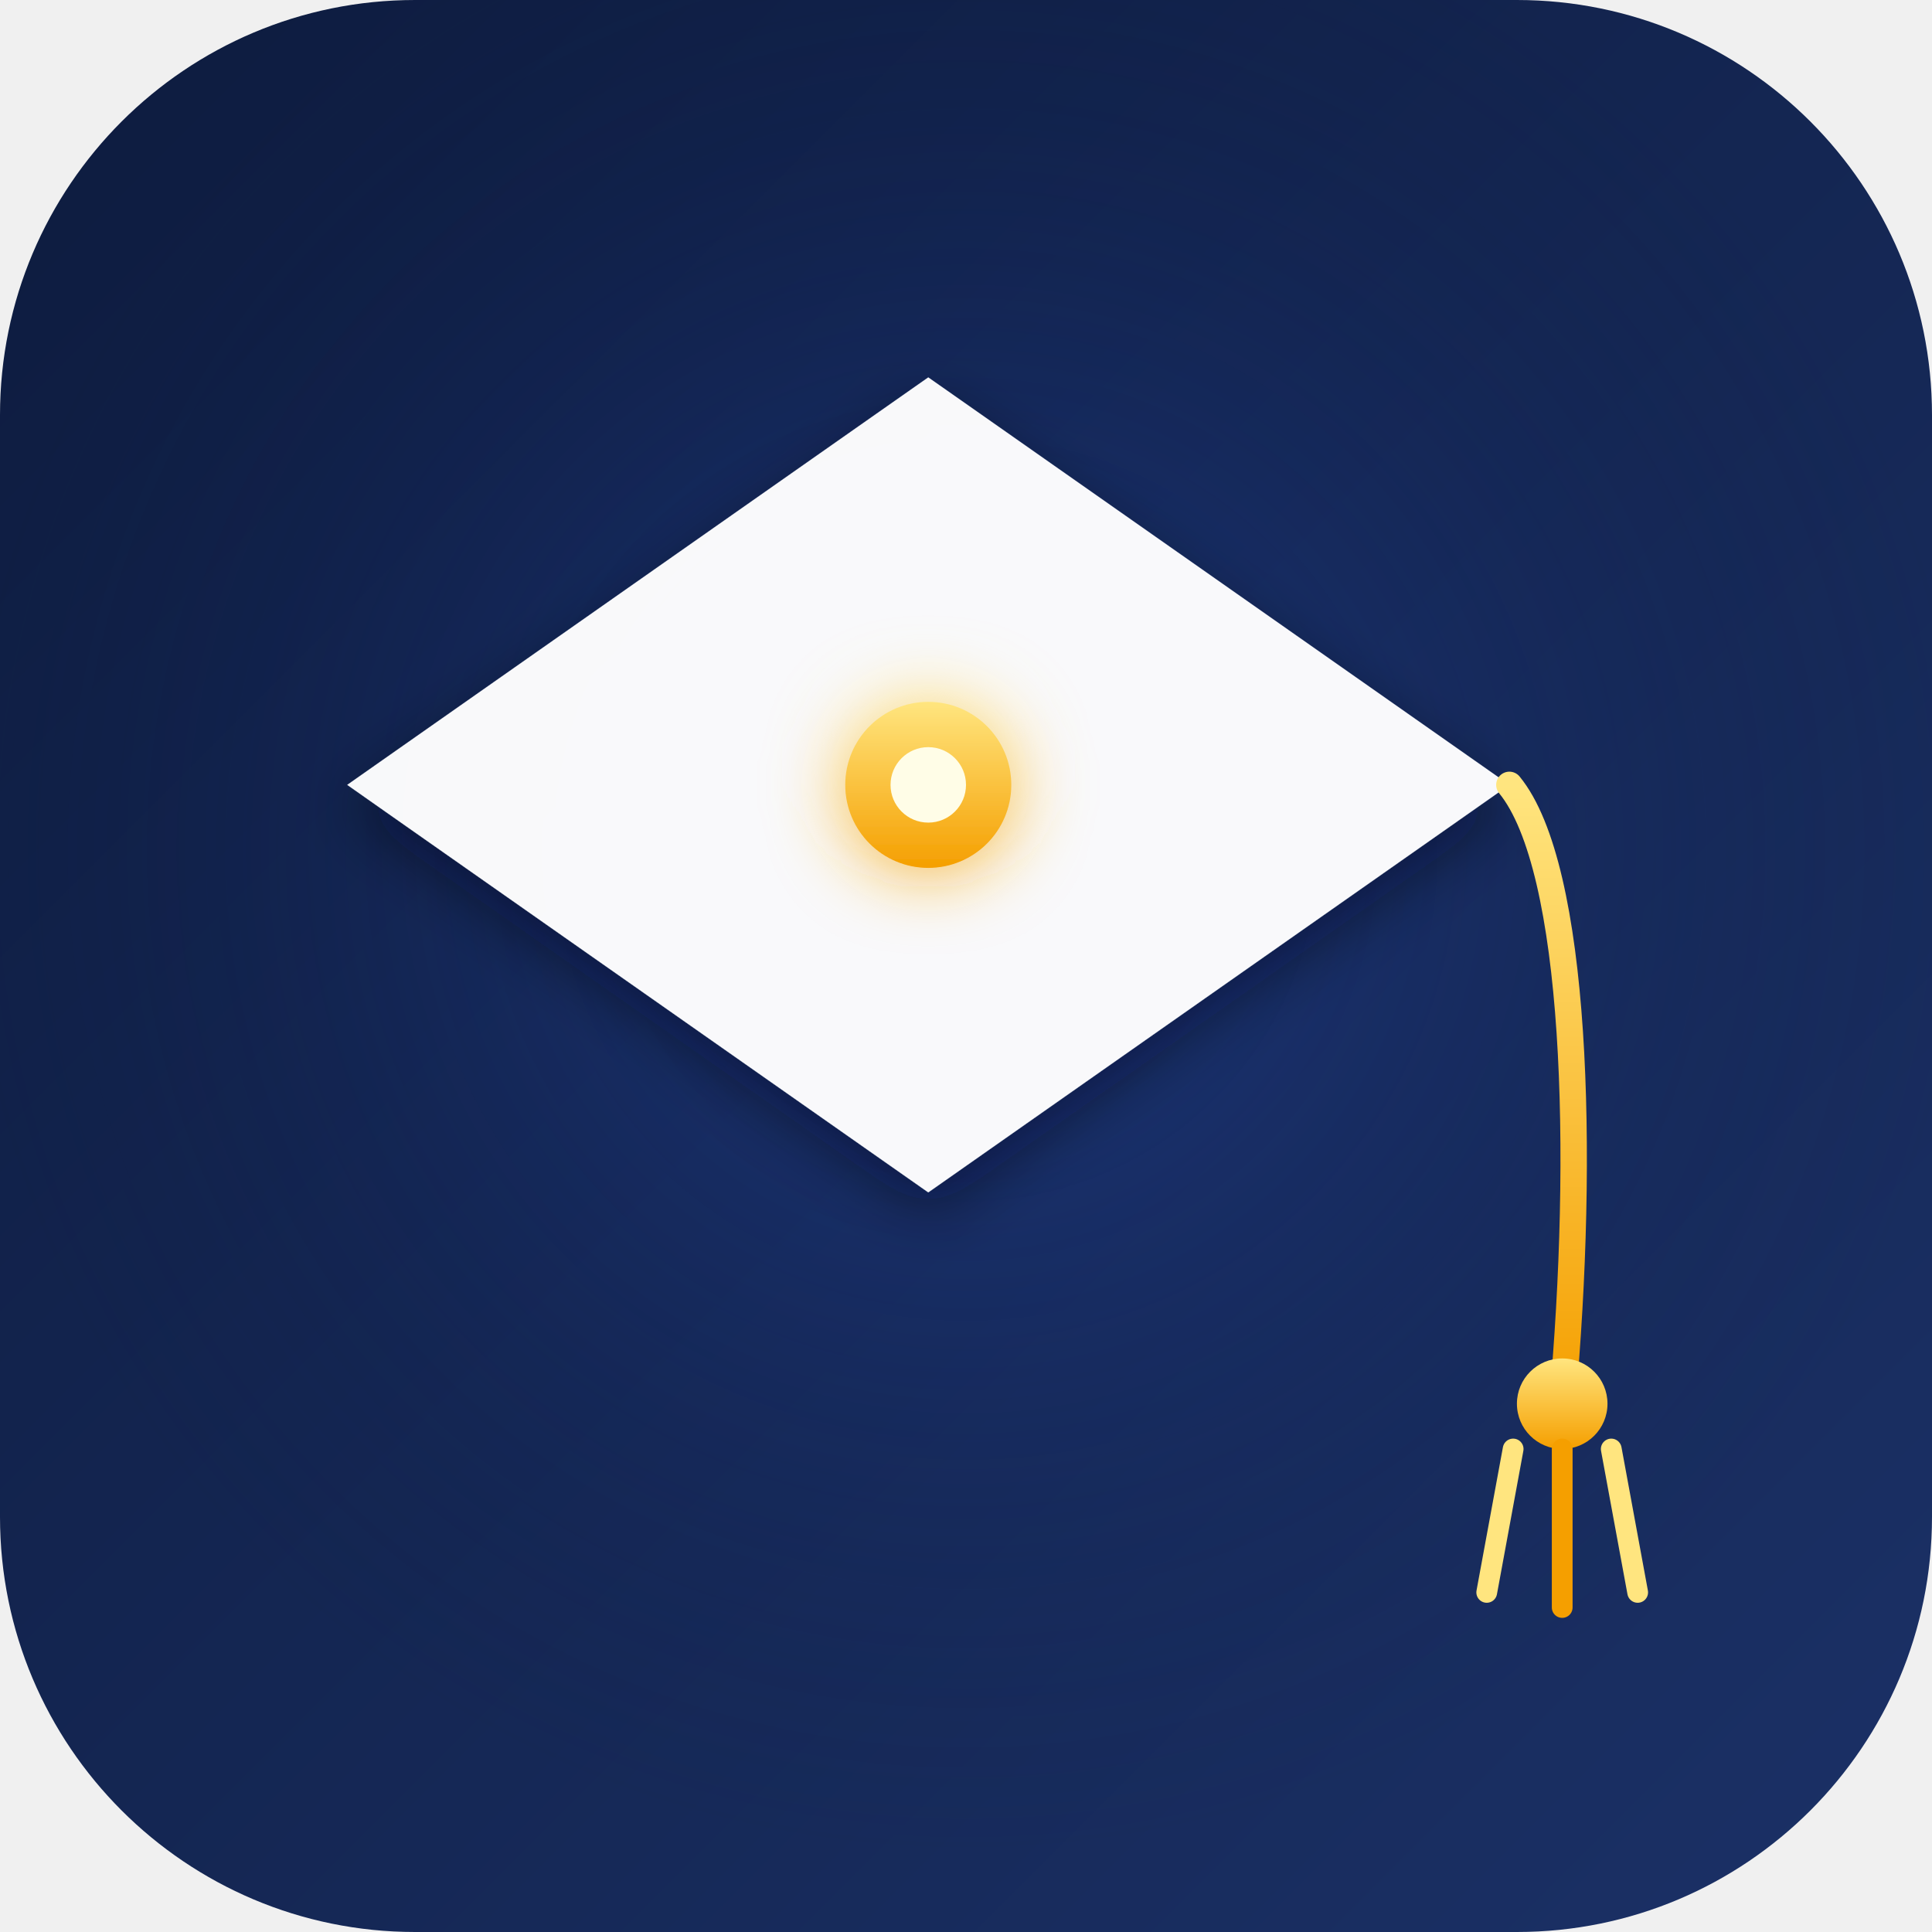
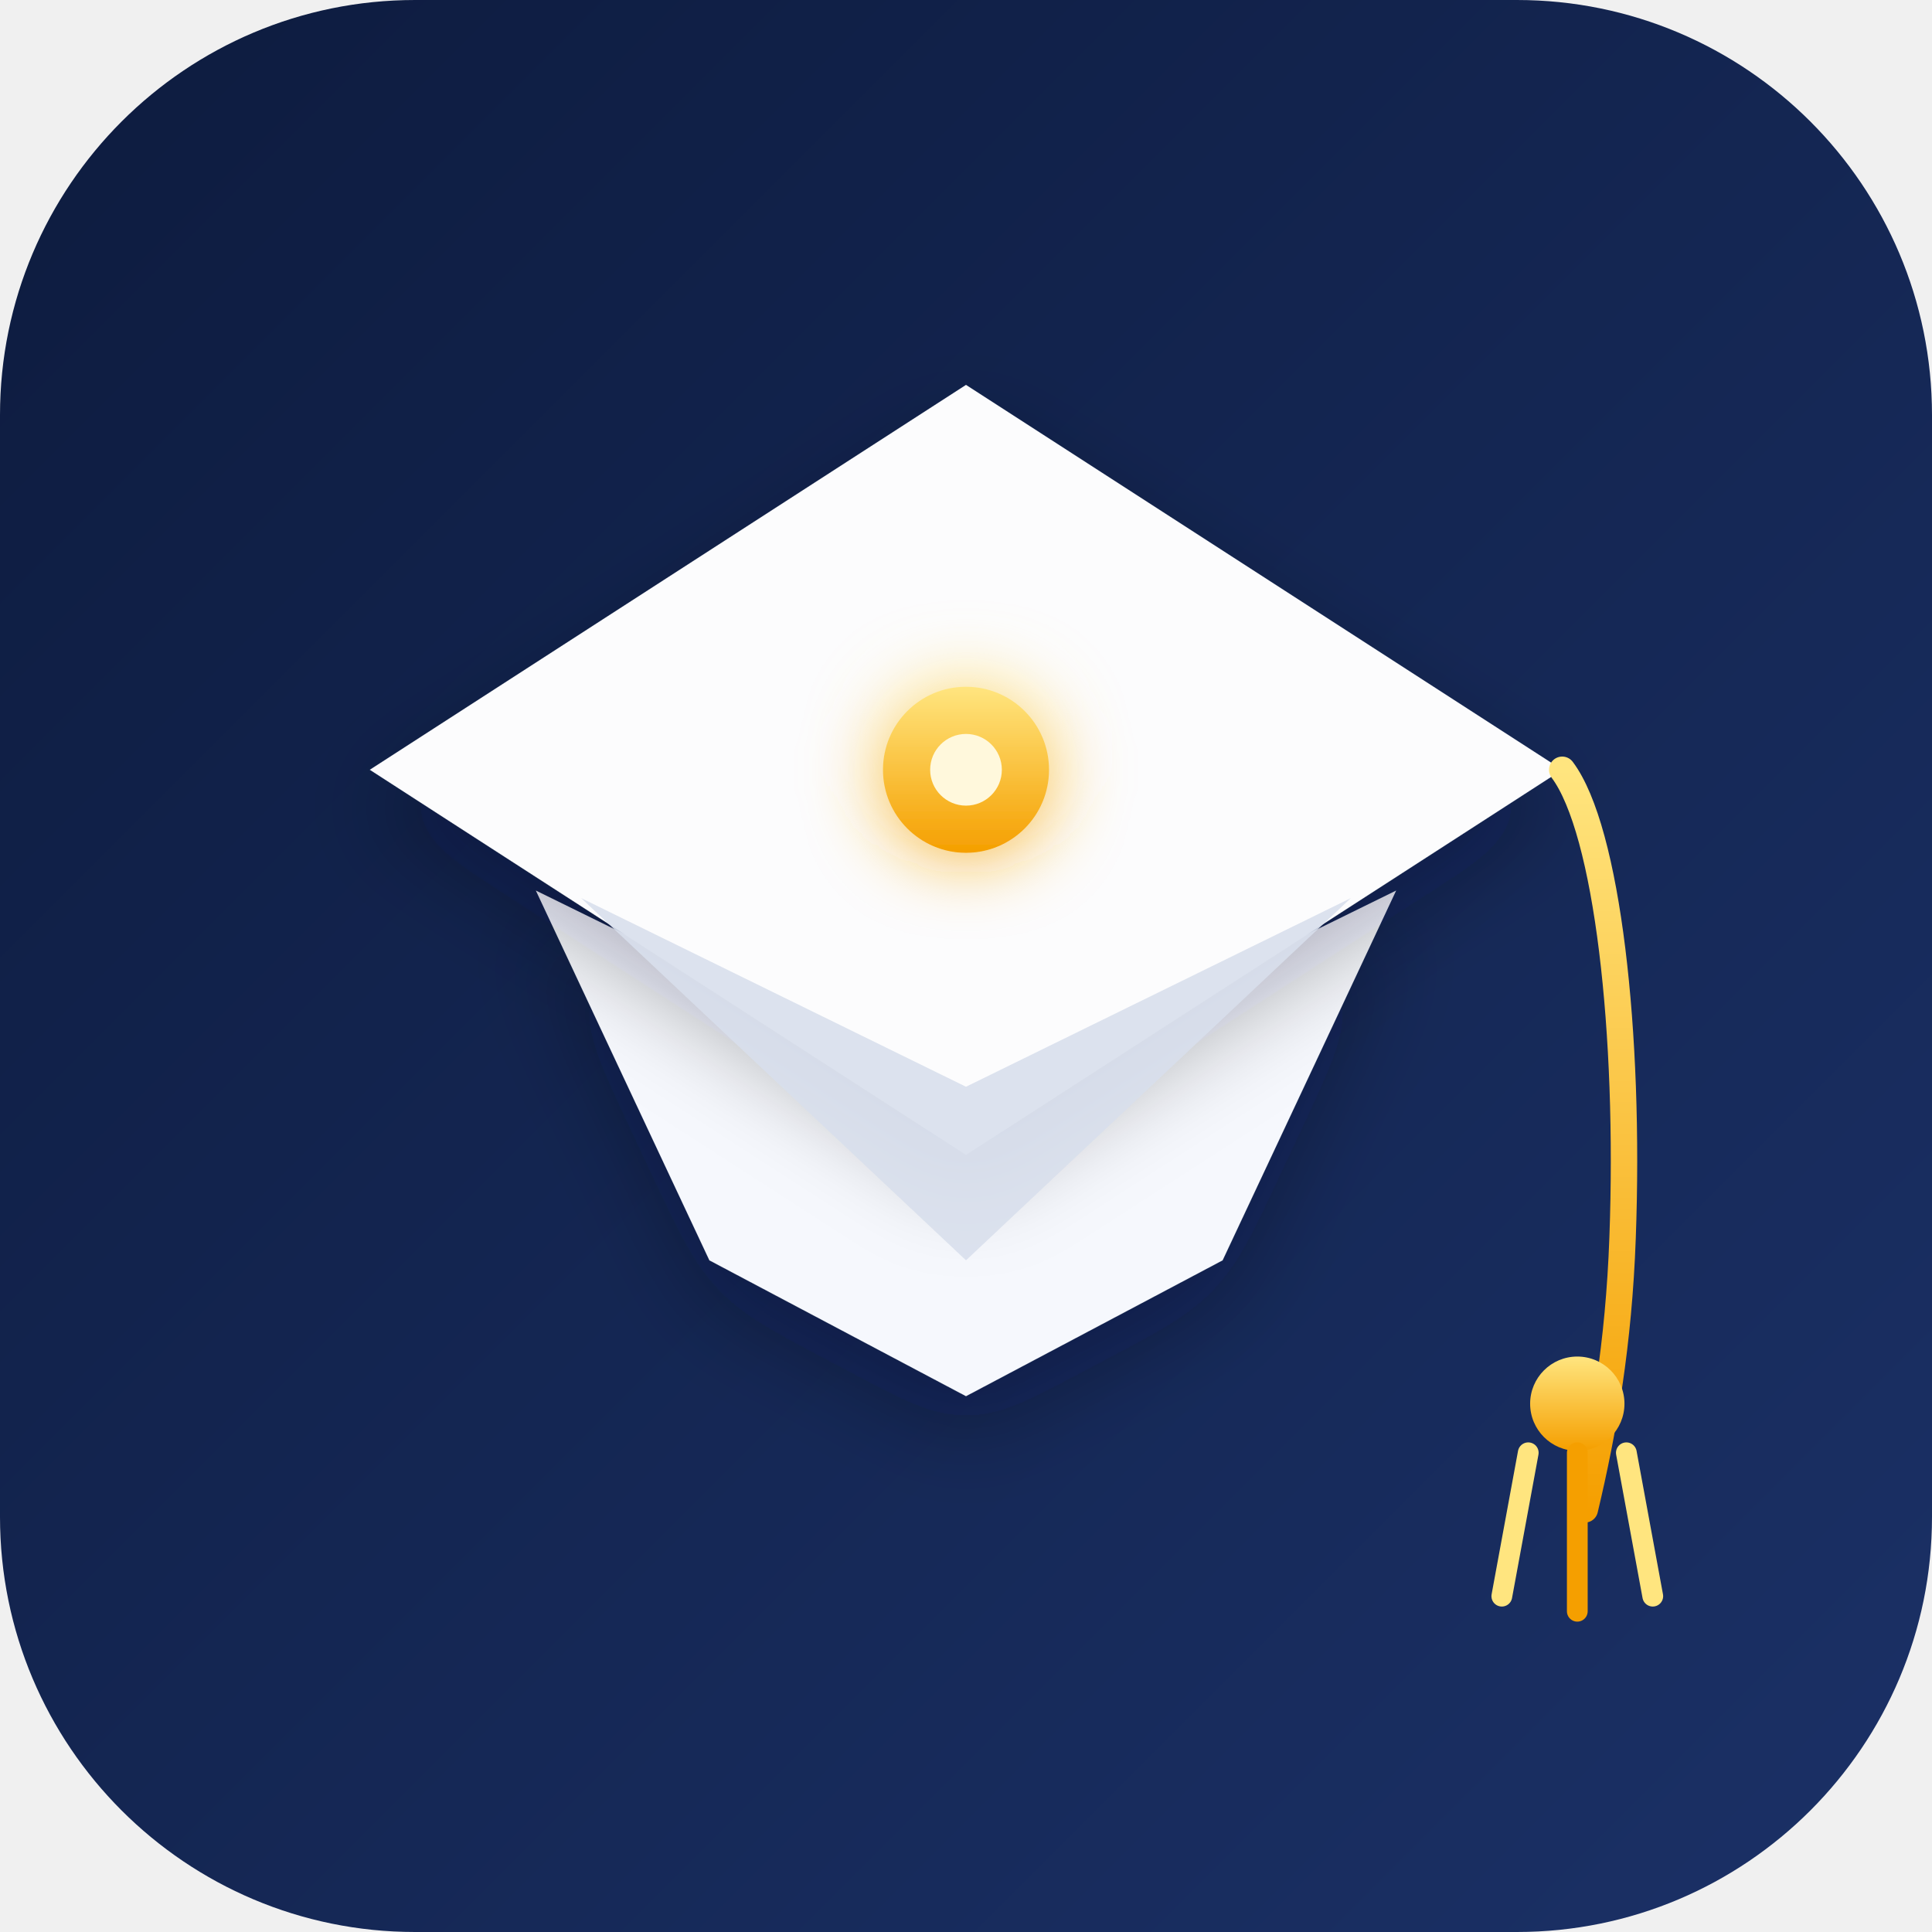
<svg xmlns="http://www.w3.org/2000/svg" viewBox="0 0 512 512" width="512" height="512">
  <defs>
    <linearGradient id="gBg" x1="0" y1="0" x2="1" y2="1">
      <stop offset="0%" stop-color="#0d1b3e" />
      <stop offset="100%" stop-color="#1b3167" />
    </linearGradient>
-     <radialGradient id="gSpot" cx="50%" cy="44%" r="52%">
-       <stop offset="0%" stop-color="#2952c4" stop-opacity="0.40" />
-       <stop offset="100%" stop-color="#0d1b3e" stop-opacity="0" />
-     </radialGradient>
    <linearGradient id="gGold" x1="0" y1="0" x2="0" y2="1">
      <stop offset="0%" stop-color="#ffe57f" />
      <stop offset="100%" stop-color="#f59f00" />
    </linearGradient>
-     <filter id="fGlow" x="-70%" y="-70%" width="240%" height="240%">
+     <filter id="fShadow" x="-20%" y="-20%" width="140%" height="160%">
+       <feDropShadow dx="0" dy="10" stdDeviation="12" flood-color="#000820" flood-opacity="0.28" />
+     </filter>
+     <filter id="fGlow" x="-80%" y="-80%" width="260%" height="260%">
      <feGaussianBlur stdDeviation="10" result="blur" />
      <feMerge>
        <feMergeNode in="blur" />
        <feMergeNode in="SourceGraphic" />
      </feMerge>
-     </filter>
-     <filter id="fShadow" x="-10%" y="-10%" width="120%" height="135%">
-       <feDropShadow dx="0" dy="6" stdDeviation="8" flood-color="#000820" flood-opacity="0.45" />
    </filter>
    <clipPath id="iconClip">
      <rect width="512" height="512" rx="110" ry="110" />
    </clipPath>
  </defs>
  <g clip-path="url(#iconClip)">
    <rect width="512" height="512" fill="url(#gBg)" />
-     <rect width="512" height="512" fill="url(#gSpot)" />
-     <polygon points="246,100  400,208  246,316  92,208" fill="white" opacity="0.97" filter="url(#fShadow)" />
-     <circle cx="246" cy="208" r="22" fill="url(#gGold)" filter="url(#fGlow)" />
-     <circle cx="246" cy="208" r="10" fill="#fffde7" />
-     <path d="M400,208 C418,230 420,306 414,372" stroke="url(#gGold)" stroke-width="7" fill="none" stroke-linecap="round" />
-     <circle cx="414" cy="372" r="12" fill="url(#gGold)" />
-     <line x1="401" y1="384" x2="394" y2="422" stroke="#ffe57f" stroke-width="5.5" stroke-linecap="round" />
-     <line x1="414" y1="384" x2="414" y2="426" stroke="#f59f00" stroke-width="5.5" stroke-linecap="round" />
-     <line x1="427" y1="384" x2="434" y2="422" stroke="#ffe57f" stroke-width="5.5" stroke-linecap="round" />
+     <path d="M142 236            L256 292            L370 236            L324 334            L256 370            L188 334            Z" fill="#f6f8fd" filter="url(#fShadow)" />
+     <polygon points="256,102 414,204 256,306 98,204" fill="#ffffff" opacity="0.985" filter="url(#fShadow)" />
+     <path d="M154 238            L256 288            L358 238            L256 334            Z" fill="#d8dfec" opacity="0.9" />
+     <circle cx="256" cy="204" r="22" fill="url(#gGold)" filter="url(#fGlow)" />
+     <circle cx="256" cy="204" r="9.5" fill="#fff8dc" />
+     <path d="M414 204            C426 220 432 274 430 328            C429 356 425 379 420 400" stroke="url(#gGold)" stroke-width="7" fill="none" stroke-linecap="round" />
+     <circle cx="418" cy="372" r="12.5" fill="url(#gGold)" />
+     <line x1="405" y1="385" x2="398" y2="423" stroke="#ffe57f" stroke-width="5.5" stroke-linecap="round" />
+     <line x1="418" y1="385" x2="418" y2="427" stroke="#f59f00" stroke-width="5.5" stroke-linecap="round" />
+     <line x1="431" y1="385" x2="438" y2="423" stroke="#ffe57f" stroke-width="5.5" stroke-linecap="round" />
  </g>
</svg>
